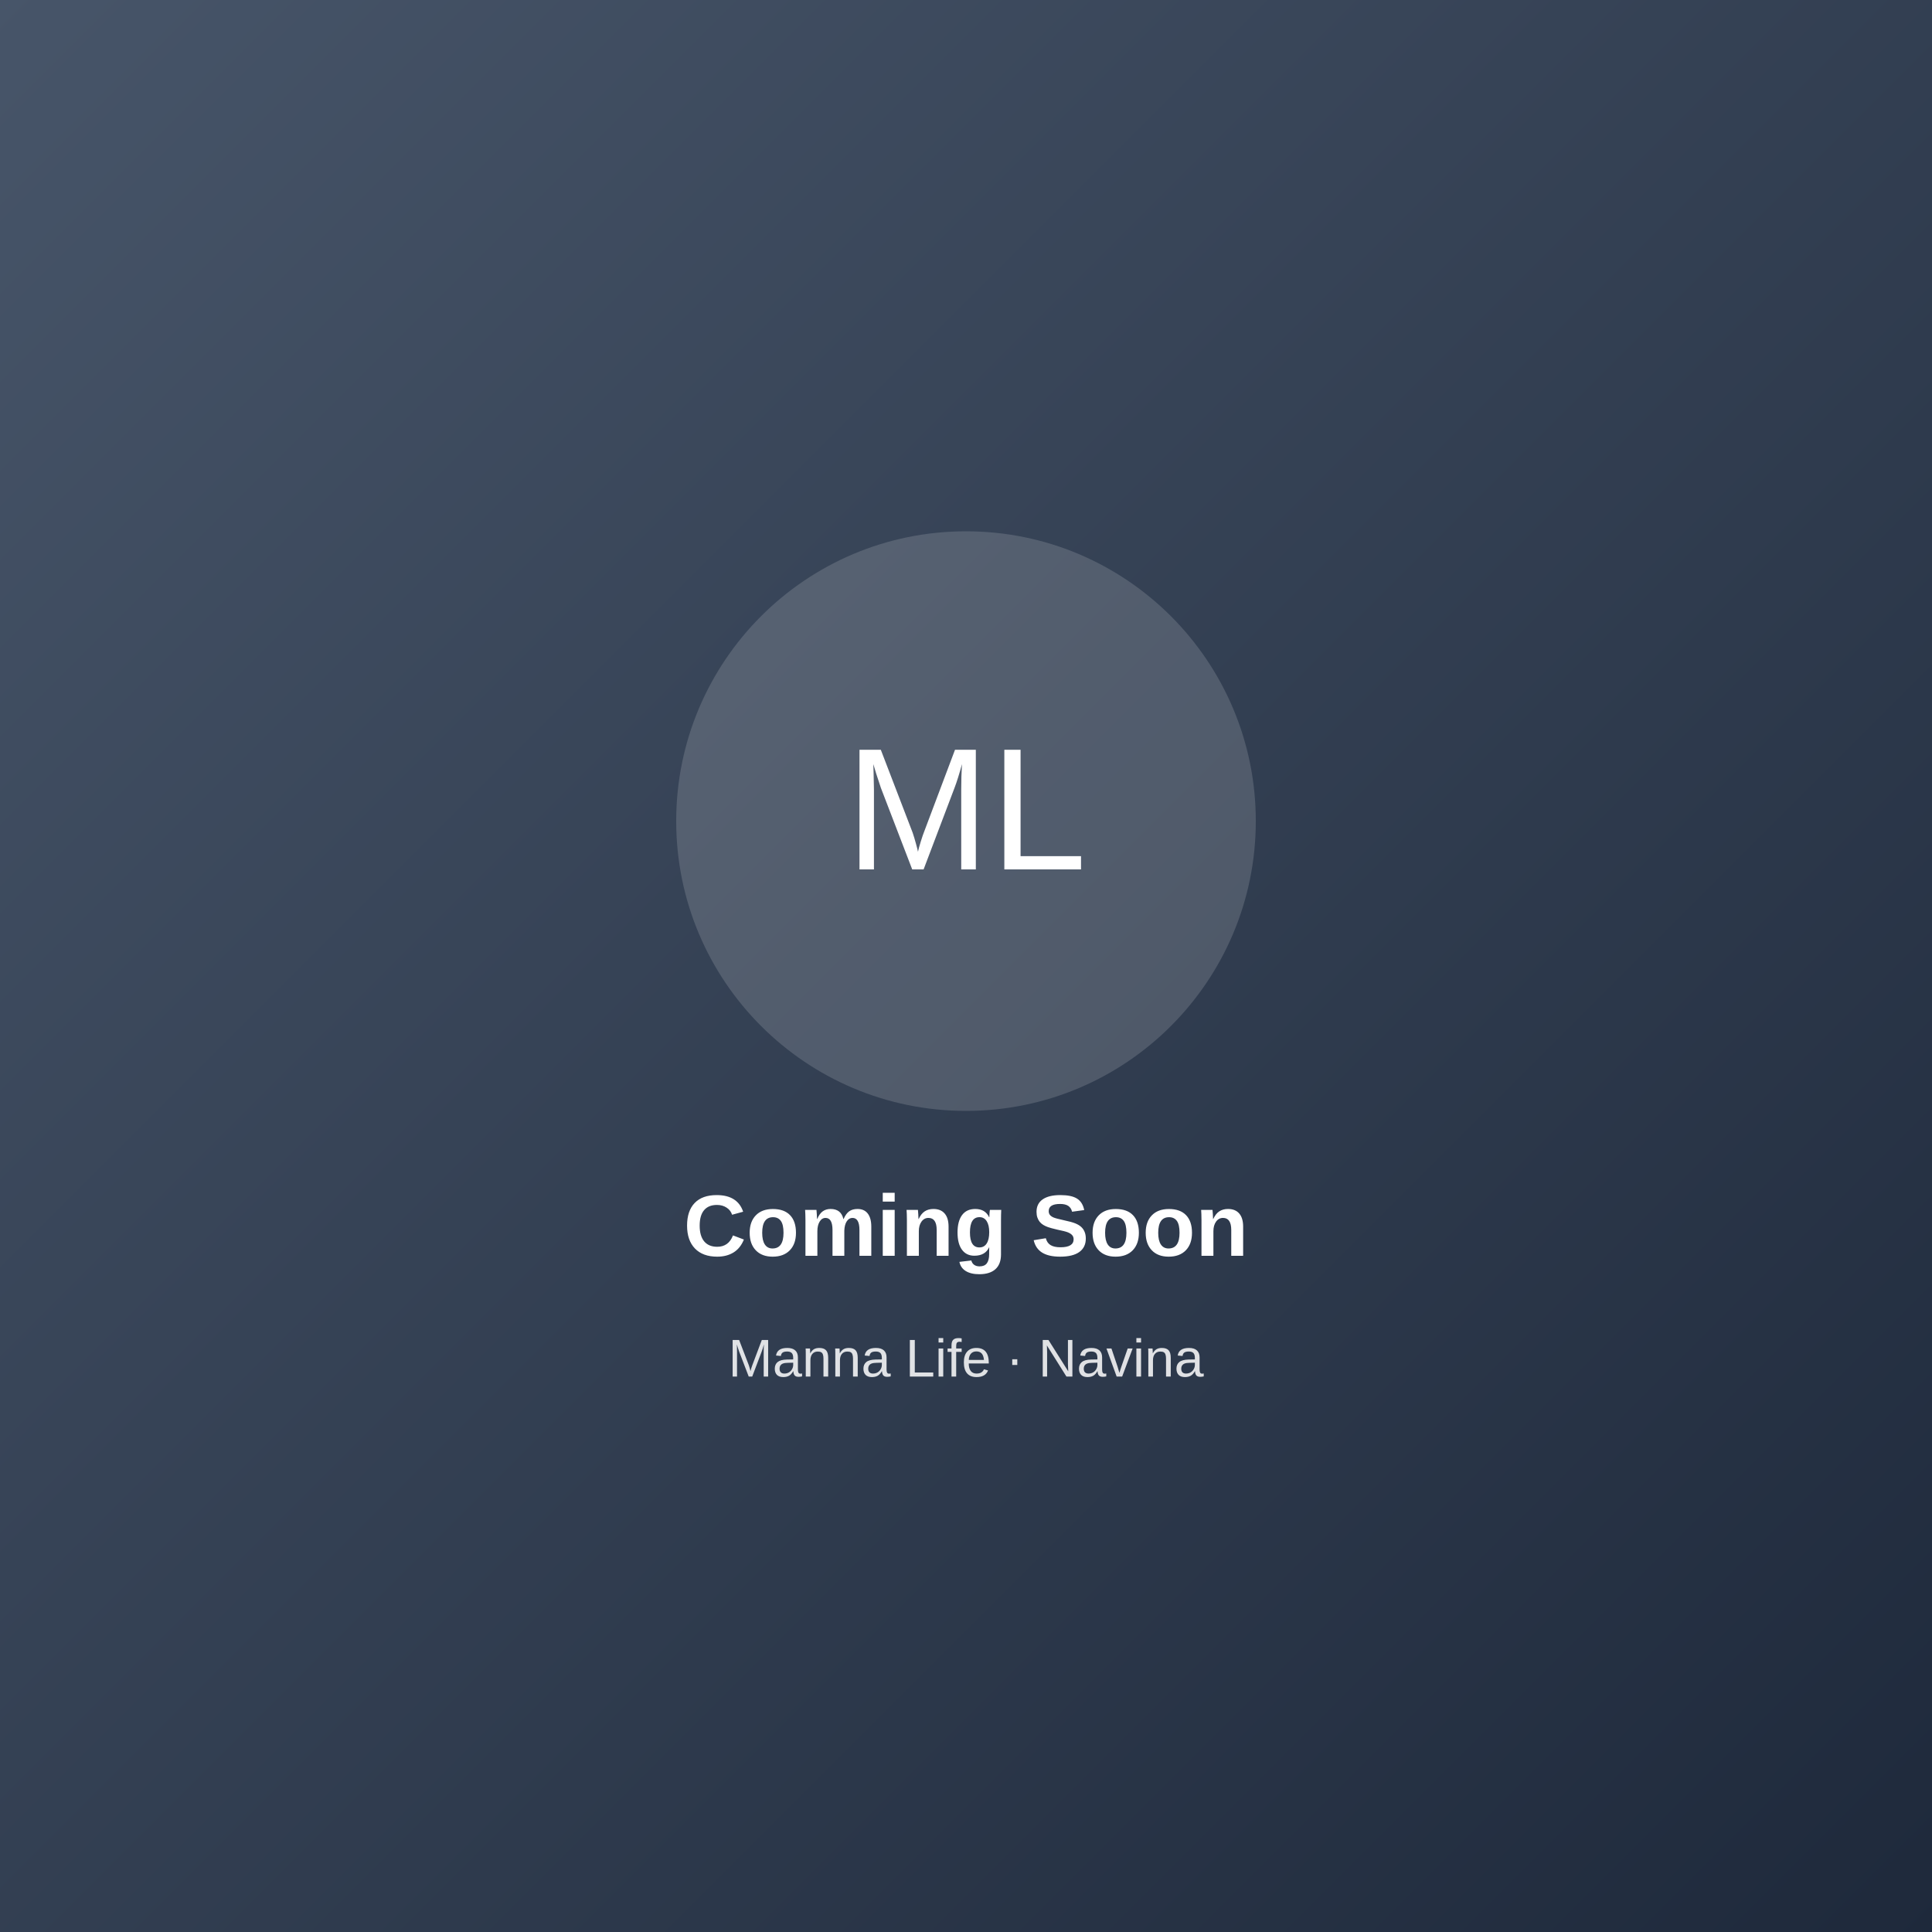
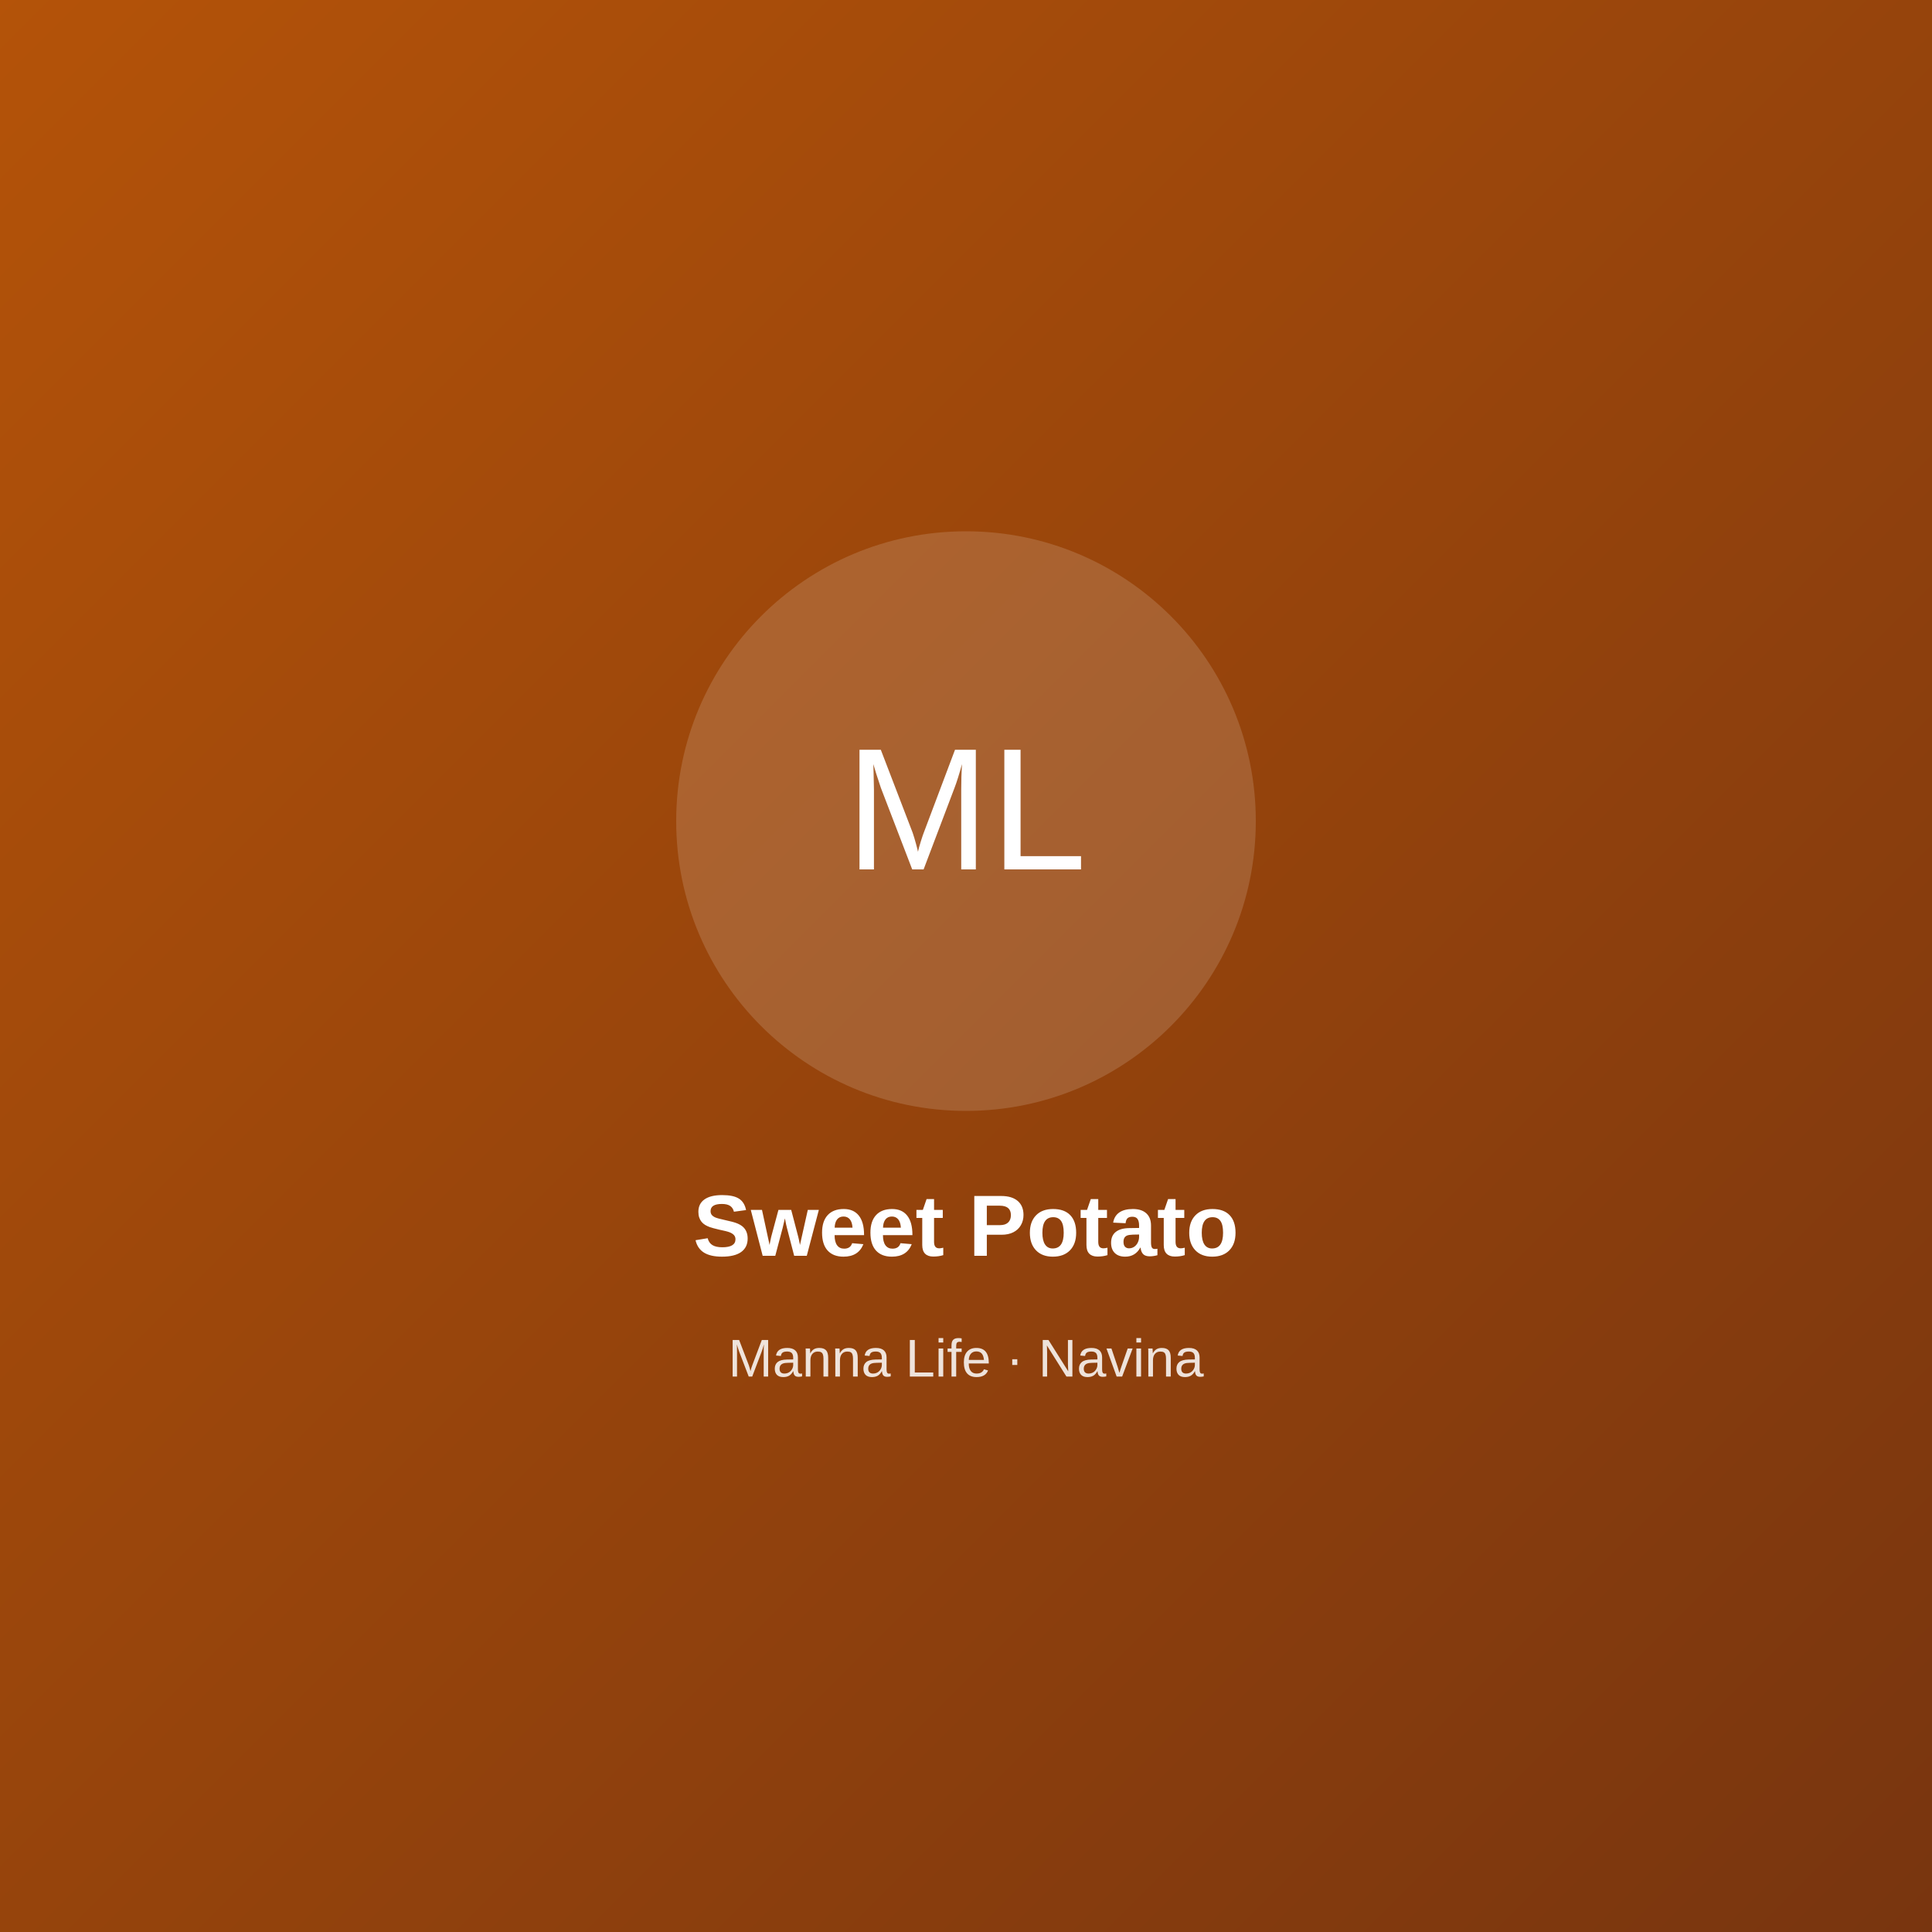
<svg xmlns="http://www.w3.org/2000/svg" width="800" height="800" viewBox="0 0 800 800">
  <defs>
    <linearGradient id="g" x1="0%" y1="0%" x2="100%" y2="100%">
-       <stop offset="0%" stop-color="#475569" />
-       <stop offset="100%" stop-color="#1e293b" />
+       <stop offset="0%" stop-color="#b45309" />
+       <stop offset="100%" stop-color="#78350f" />
    </linearGradient>
  </defs>
  <rect width="800" height="800" fill="url(#g)" />
  <circle cx="400" cy="340" r="120" fill="rgba(255,255,255,0.15)" />
  <text x="400" y="360" text-anchor="middle" font-family="Segoe UI, Arial, sans-serif" font-size="72" fill="white">ML</text>
-   <text x="400" y="520" text-anchor="middle" font-family="Segoe UI, Arial, sans-serif" font-size="36" font-weight="600" fill="white">Coming Soon</text>
+   <text x="400" y="520" text-anchor="middle" font-family="Segoe UI, Arial, sans-serif" font-size="36" font-weight="600" fill="white">Sweet Potato</text>
  <text x="400" y="570" text-anchor="middle" font-family="Segoe UI, Arial, sans-serif" font-size="22" fill="rgba(255,255,255,0.85)">Manna Life · Navina</text>
</svg>
